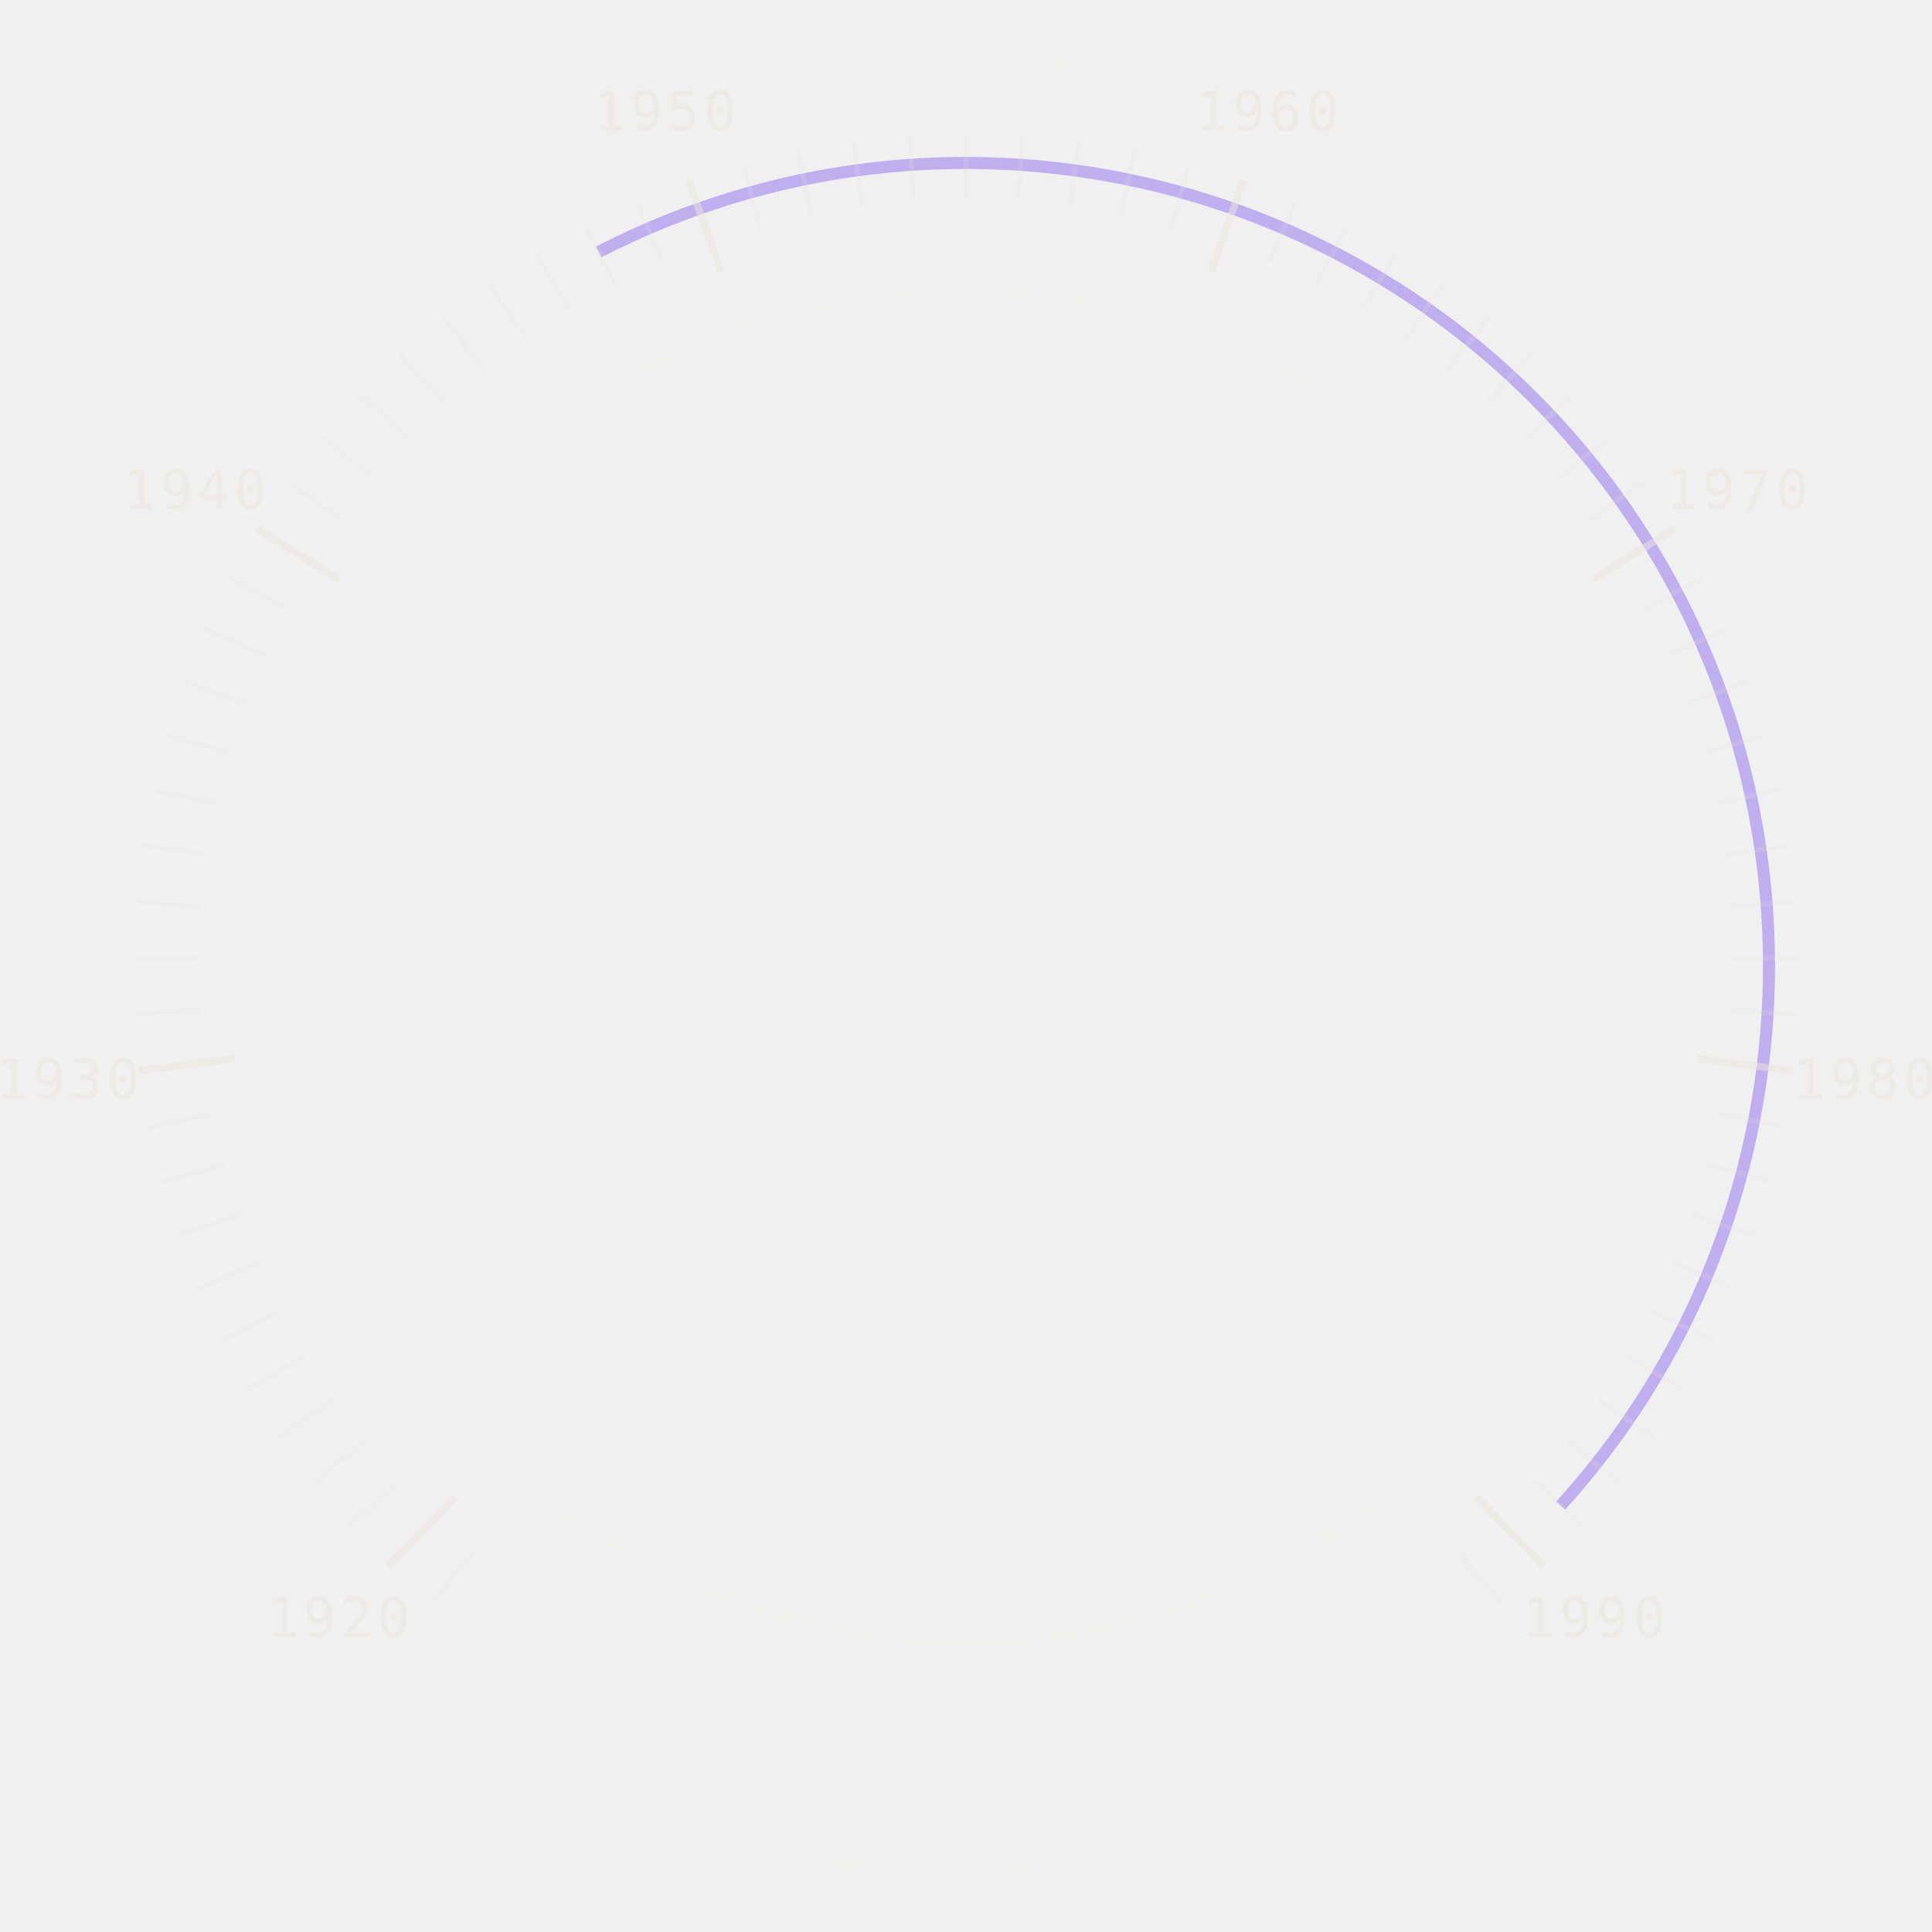
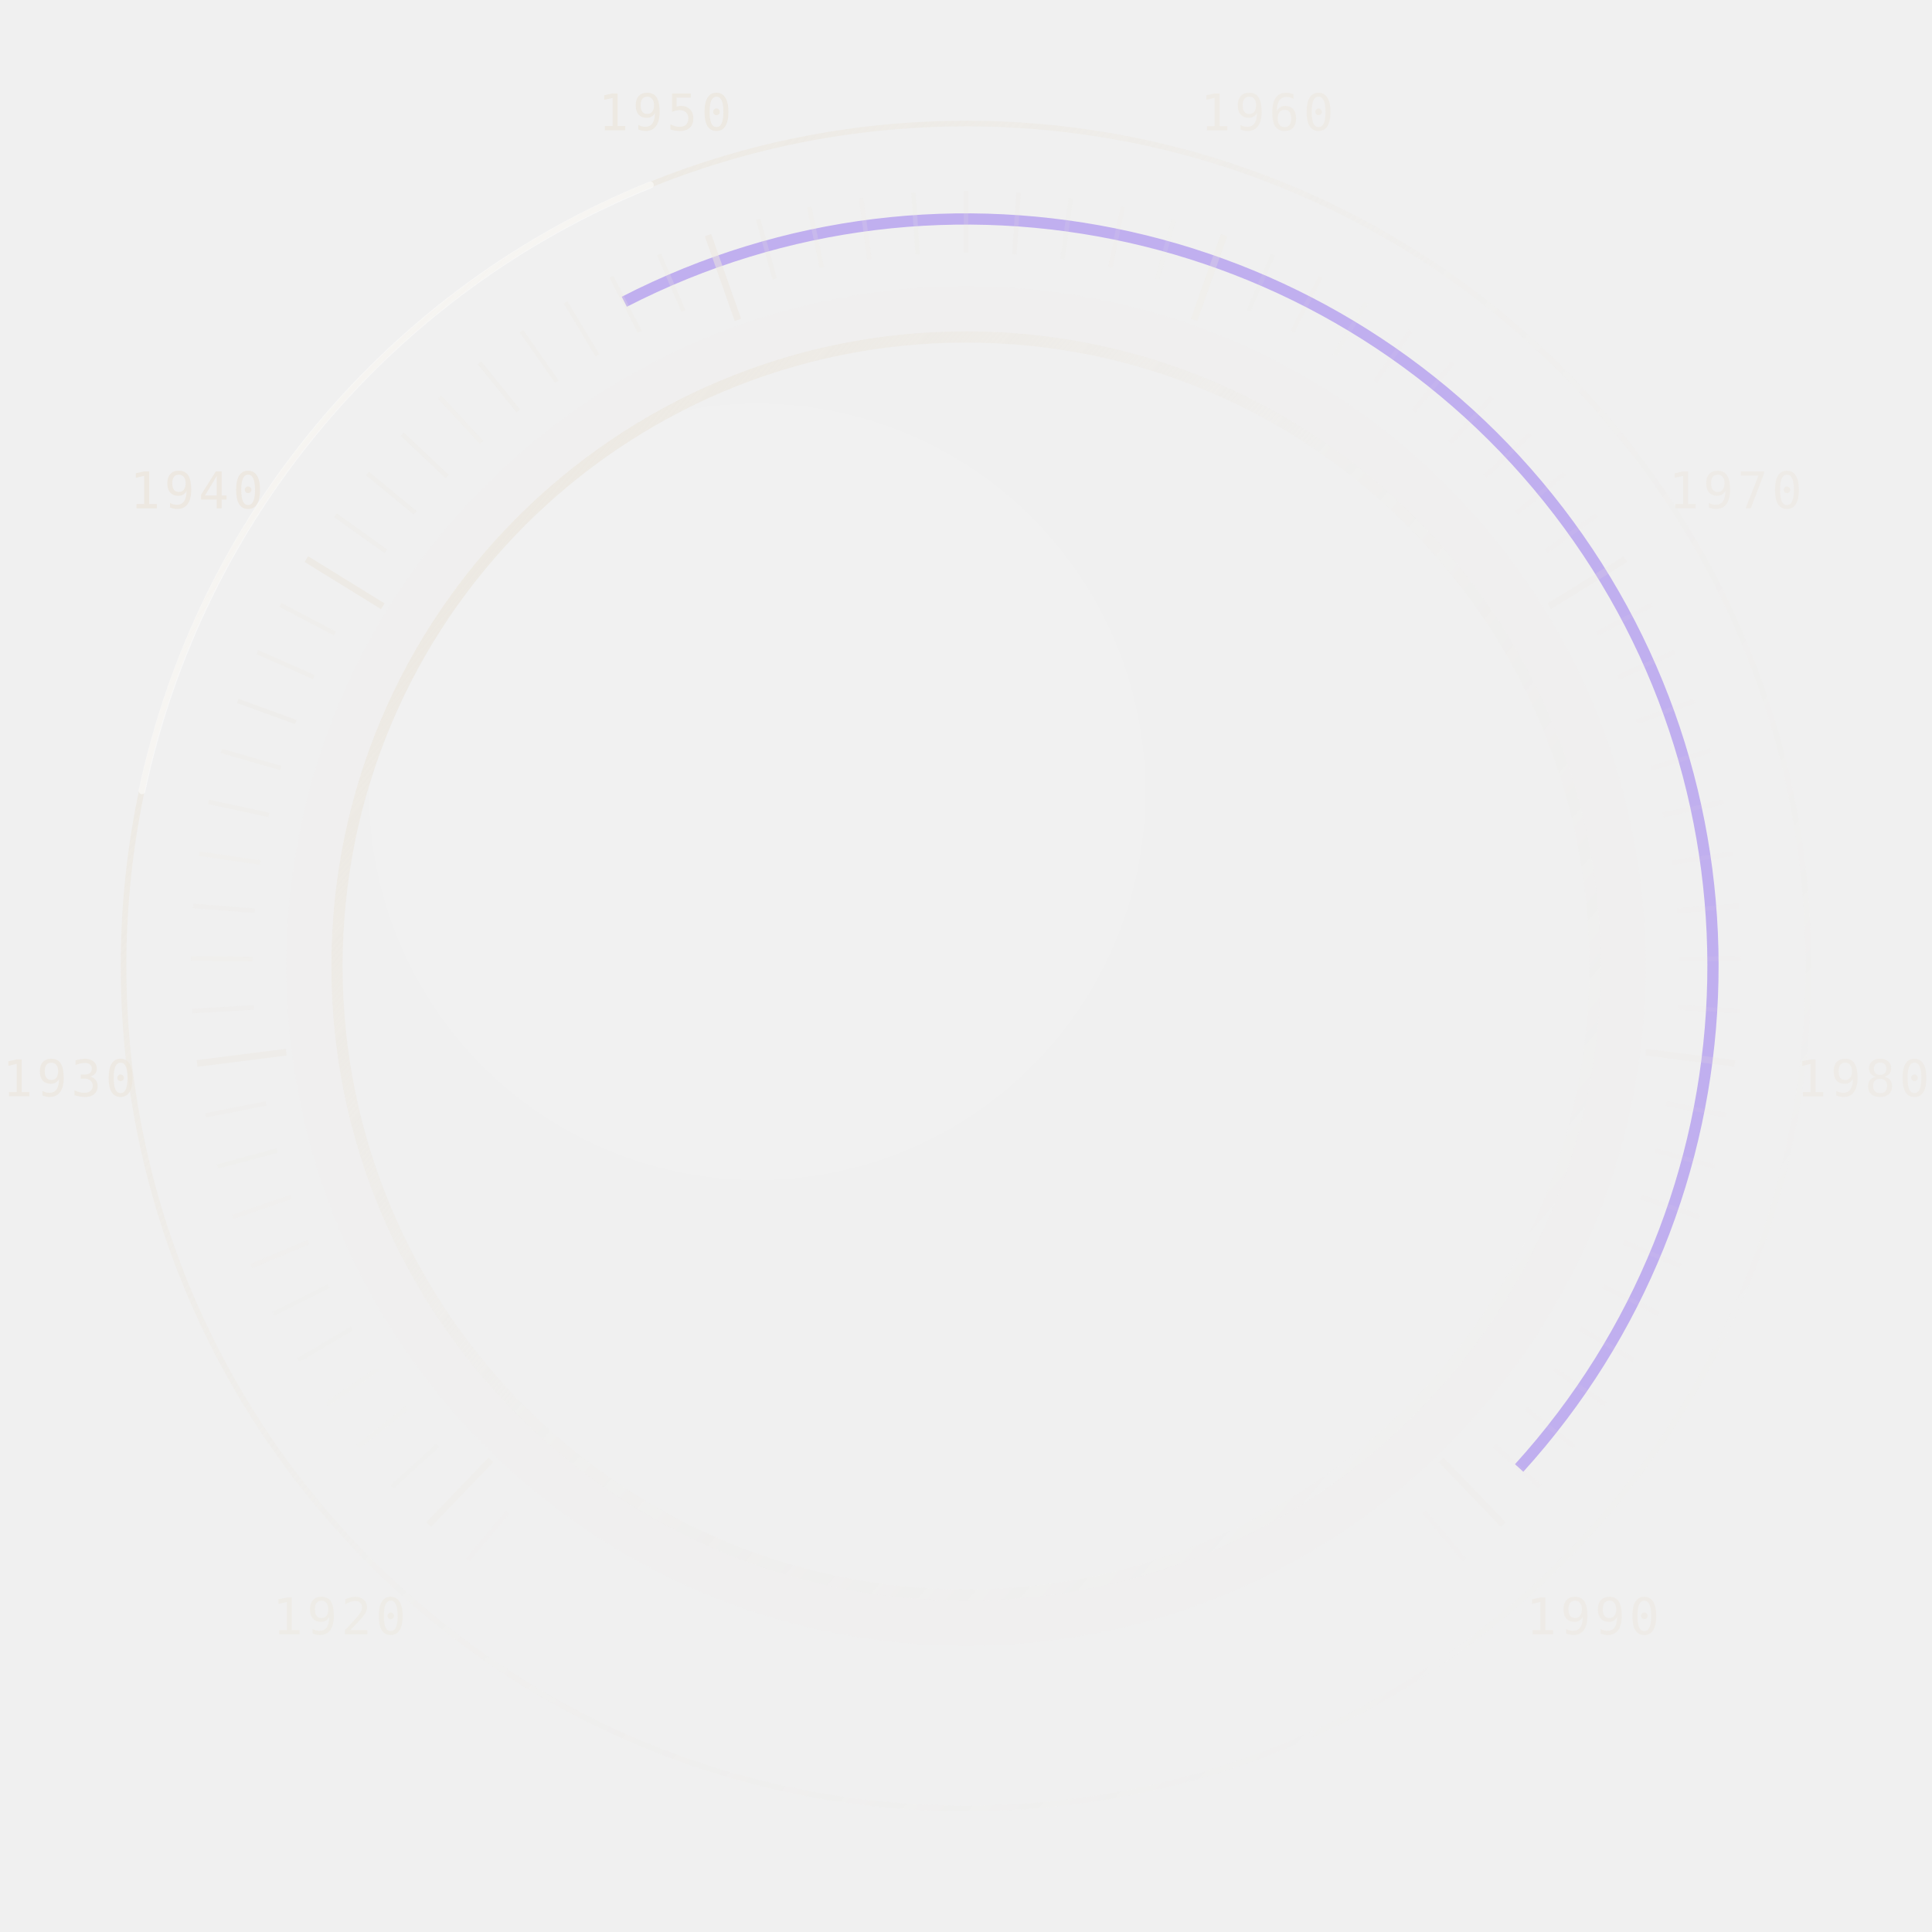
- <svg xmlns="http://www.w3.org/2000/svg" viewBox="-160 -160 320 320" width="320" height="320">
+ <svg xmlns="http://www.w3.org/2000/svg" viewBox="-172 -172 344 344" width="344" height="344">
  <defs>
-     <radialGradient id="rim" cx="-.35" cy="-.45" r="1.2">
-       <stop offset="0" stop-color="#ece7de" stop-opacity=".55" />
-       <stop offset=".55" stop-color="#ece7de" stop-opacity=".08" />
-       <stop offset="1" stop-color="#ece7de" stop-opacity=".02" />
+     <linearGradient id="bezel" x1="0.117" y1="0.179" x2="0.883" y2="0.821">
+       <stop offset="0" stop-color="#ece7de" stop-opacity=".7" />
+       <stop offset=".45" stop-color="#ece7de" stop-opacity=".12" />
+       <stop offset="1" stop-color="#ece7de" stop-opacity=".05" />
+     </linearGradient>
+     <radialGradient id="glass" cx="0.331" cy="0.359" r=".6">
+       <stop offset="0" stop-color="#fff" stop-opacity=".07" />
+       <stop offset="1" stop-color="#fff" stop-opacity="0" />
    </radialGradient>
  </defs>
-   <circle r="112" fill="none" stroke="url(#rim)" stroke-width="1.5" />
-   <circle r="150" fill="none" stroke="#ece7de" stroke-opacity=".1" stroke-width="1" />
+   <circle r="111" fill="url(#glass)" />
+   <circle r="112" fill="none" stroke="url(#bezel)" stroke-width="2" />
+   <circle r="117" fill="none" stroke="#ece7de" stroke-opacity=".06" stroke-width="8" />
+   <circle r="150" fill="none" stroke="url(#bezel)" stroke-width="1" />
+   <path d="M-146.72 -31.19A150 150 0 0 1 -56.19 -139.08" fill="none" stroke="#fff" stroke-opacity=".5" stroke-width="1.2" stroke-linecap="round" />
  <path d="M-60.84 -118.27A133 133 0 0 1 98.49 89.38" fill="none" stroke="#a084ee" stroke-opacity=".6" stroke-width="2" />
-   <line x1="-81.63" y1="97.29" x2="-88.70" y2="105.71" stroke="#ece7de" stroke-opacity="0.18" stroke-width="0.8" />
-   <line x1="-84.58" y1="87.92" x2="-95.67" y2="99.45" stroke="#ece7de" stroke-opacity="0.5" stroke-width="1.2" />
-   <text x="-104.0" y="111.1" text-anchor="middle" font-family="IBM Plex Mono, Menlo, ui-monospace, monospace" font-size="9" letter-spacing=".7" fill="#ece7de" fill-opacity=".5">1920</text>
-   <line x1="-94.05" y1="85.34" x2="-102.20" y2="92.74" stroke="#ece7de" stroke-opacity="0.18" stroke-width="0.8" />
-   <line x1="-99.62" y1="78.77" x2="-108.25" y2="85.59" stroke="#ece7de" stroke-opacity="0.18" stroke-width="0.8" />
-   <line x1="-104.73" y1="71.83" x2="-113.81" y2="78.05" stroke="#ece7de" stroke-opacity="0.18" stroke-width="0.8" />
-   <line x1="-109.36" y1="64.56" x2="-118.84" y2="70.16" stroke="#ece7de" stroke-opacity="0.18" stroke-width="0.8" />
-   <line x1="-113.49" y1="57.00" x2="-123.32" y2="61.93" stroke="#ece7de" stroke-opacity="0.18" stroke-width="0.8" />
-   <line x1="-117.10" y1="49.17" x2="-127.24" y2="53.43" stroke="#ece7de" stroke-opacity="0.18" stroke-width="0.8" />
-   <line x1="-120.16" y1="41.11" x2="-130.57" y2="44.68" stroke="#ece7de" stroke-opacity="0.18" stroke-width="0.8" />
-   <line x1="-122.67" y1="32.87" x2="-133.30" y2="35.72" stroke="#ece7de" stroke-opacity="0.18" stroke-width="0.8" />
-   <line x1="-124.62" y1="24.47" x2="-135.41" y2="26.59" stroke="#ece7de" stroke-opacity="0.18" stroke-width="0.8" />
-   <line x1="-121.03" y1="15.34" x2="-136.91" y2="17.35" stroke="#ece7de" stroke-opacity="0.5" stroke-width="1.2" />
-   <text x="-148.8" y="21.9" text-anchor="middle" font-family="IBM Plex Mono, Menlo, ui-monospace, monospace" font-size="9" letter-spacing=".7" fill="#ece7de" fill-opacity=".5">1930</text>
-   <line x1="-126.79" y1="7.38" x2="-137.77" y2="8.02" stroke="#ece7de" stroke-opacity="0.18" stroke-width="0.8" />
-   <line x1="-126.99" y1="-1.23" x2="-137.99" y2="-1.34" stroke="#ece7de" stroke-opacity="0.18" stroke-width="0.8" />
-   <line x1="-126.62" y1="-9.84" x2="-137.59" y2="-10.69" stroke="#ece7de" stroke-opacity="0.18" stroke-width="0.8" />
-   <line x1="-125.66" y1="-18.41" x2="-136.54" y2="-20.00" stroke="#ece7de" stroke-opacity="0.18" stroke-width="0.8" />
-   <line x1="-124.12" y1="-26.89" x2="-134.87" y2="-29.22" stroke="#ece7de" stroke-opacity="0.18" stroke-width="0.8" />
-   <line x1="-122.01" y1="-35.24" x2="-132.58" y2="-38.30" stroke="#ece7de" stroke-opacity="0.18" stroke-width="0.8" />
-   <line x1="-119.34" y1="-43.44" x2="-129.68" y2="-47.20" stroke="#ece7de" stroke-opacity="0.18" stroke-width="0.8" />
-   <line x1="-116.12" y1="-51.43" x2="-126.18" y2="-55.89" stroke="#ece7de" stroke-opacity="0.18" stroke-width="0.8" />
-   <line x1="-112.36" y1="-59.19" x2="-122.10" y2="-64.31" stroke="#ece7de" stroke-opacity="0.18" stroke-width="0.8" />
-   <line x1="-103.84" y1="-64.05" x2="-117.45" y2="-72.45" stroke="#ece7de" stroke-opacity="0.5" stroke-width="1.2" />
-   <text x="-127.7" y="-75.7" text-anchor="middle" font-family="IBM Plex Mono, Menlo, ui-monospace, monospace" font-size="9" letter-spacing=".7" fill="#ece7de" fill-opacity=".5">1940</text>
-   <line x1="-103.32" y1="-73.85" x2="-112.27" y2="-80.25" stroke="#ece7de" stroke-opacity="0.18" stroke-width="0.8" />
-   <line x1="-98.07" y1="-80.69" x2="-106.57" y2="-87.68" stroke="#ece7de" stroke-opacity="0.18" stroke-width="0.8" />
-   <line x1="-92.38" y1="-87.15" x2="-100.38" y2="-94.70" stroke="#ece7de" stroke-opacity="0.18" stroke-width="0.8" />
-   <line x1="-86.25" y1="-93.22" x2="-93.72" y2="-101.29" stroke="#ece7de" stroke-opacity="0.18" stroke-width="0.8" />
-   <line x1="-79.73" y1="-98.85" x2="-86.64" y2="-107.41" stroke="#ece7de" stroke-opacity="0.18" stroke-width="0.8" />
-   <line x1="-72.84" y1="-104.03" x2="-79.15" y2="-113.04" stroke="#ece7de" stroke-opacity="0.18" stroke-width="0.8" />
-   <line x1="-65.62" y1="-108.73" x2="-71.30" y2="-118.15" stroke="#ece7de" stroke-opacity="0.18" stroke-width="0.8" />
-   <line x1="-58.10" y1="-112.93" x2="-63.13" y2="-122.71" stroke="#ece7de" stroke-opacity="0.18" stroke-width="0.8" />
-   <line x1="-50.30" y1="-116.61" x2="-54.66" y2="-126.71" stroke="#ece7de" stroke-opacity="0.18" stroke-width="0.8" />
-   <line x1="-40.61" y1="-115.04" x2="-45.94" y2="-130.13" stroke="#ece7de" stroke-opacity="0.5" stroke-width="1.2" />
-   <text x="-49.9" y="-138.4" text-anchor="middle" font-family="IBM Plex Mono, Menlo, ui-monospace, monospace" font-size="9" letter-spacing=".7" fill="#ece7de" fill-opacity=".5">1950</text>
-   <line x1="-34.06" y1="-122.35" x2="-37.01" y2="-132.95" stroke="#ece7de" stroke-opacity="0.18" stroke-width="0.8" />
-   <line x1="-25.68" y1="-124.38" x2="-27.91" y2="-135.15" stroke="#ece7de" stroke-opacity="0.18" stroke-width="0.8" />
-   <line x1="-17.19" y1="-125.83" x2="-18.68" y2="-136.73" stroke="#ece7de" stroke-opacity="0.18" stroke-width="0.8" />
-   <line x1="-8.61" y1="-126.71" x2="-9.36" y2="-137.68" stroke="#ece7de" stroke-opacity="0.18" stroke-width="0.8" />
-   <line x1="0.00" y1="-127.00" x2="0.00" y2="-138.00" stroke="#ece7de" stroke-opacity="0.18" stroke-width="0.8" />
-   <line x1="8.61" y1="-126.71" x2="9.36" y2="-137.68" stroke="#ece7de" stroke-opacity="0.18" stroke-width="0.8" />
-   <line x1="17.19" y1="-125.83" x2="18.68" y2="-136.73" stroke="#ece7de" stroke-opacity="0.18" stroke-width="0.8" />
-   <line x1="25.68" y1="-124.38" x2="27.91" y2="-135.15" stroke="#ece7de" stroke-opacity="0.18" stroke-width="0.8" />
-   <line x1="34.06" y1="-122.35" x2="37.01" y2="-132.95" stroke="#ece7de" stroke-opacity="0.18" stroke-width="0.8" />
-   <line x1="40.61" y1="-115.04" x2="45.94" y2="-130.13" stroke="#ece7de" stroke-opacity="0.5" stroke-width="1.2" />
-   <text x="49.9" y="-138.4" text-anchor="middle" font-family="IBM Plex Mono, Menlo, ui-monospace, monospace" font-size="9" letter-spacing=".7" fill="#ece7de" fill-opacity=".5">1960</text>
-   <line x1="50.30" y1="-116.61" x2="54.66" y2="-126.71" stroke="#ece7de" stroke-opacity="0.18" stroke-width="0.8" />
-   <line x1="58.10" y1="-112.93" x2="63.13" y2="-122.71" stroke="#ece7de" stroke-opacity="0.18" stroke-width="0.8" />
-   <line x1="65.62" y1="-108.73" x2="71.30" y2="-118.15" stroke="#ece7de" stroke-opacity="0.18" stroke-width="0.8" />
-   <line x1="72.84" y1="-104.03" x2="79.15" y2="-113.04" stroke="#ece7de" stroke-opacity="0.18" stroke-width="0.8" />
-   <line x1="79.73" y1="-98.85" x2="86.64" y2="-107.41" stroke="#ece7de" stroke-opacity="0.18" stroke-width="0.8" />
-   <line x1="86.25" y1="-93.22" x2="93.72" y2="-101.29" stroke="#ece7de" stroke-opacity="0.18" stroke-width="0.8" />
-   <line x1="92.38" y1="-87.15" x2="100.38" y2="-94.70" stroke="#ece7de" stroke-opacity="0.18" stroke-width="0.8" />
-   <line x1="98.07" y1="-80.69" x2="106.57" y2="-87.68" stroke="#ece7de" stroke-opacity="0.18" stroke-width="0.8" />
-   <line x1="103.32" y1="-73.85" x2="112.27" y2="-80.25" stroke="#ece7de" stroke-opacity="0.18" stroke-width="0.8" />
-   <line x1="103.84" y1="-64.05" x2="117.45" y2="-72.45" stroke="#ece7de" stroke-opacity="0.5" stroke-width="1.2" />
-   <text x="127.7" y="-75.7" text-anchor="middle" font-family="IBM Plex Mono, Menlo, ui-monospace, monospace" font-size="9" letter-spacing=".7" fill="#ece7de" fill-opacity=".5">1970</text>
-   <line x1="112.36" y1="-59.19" x2="122.10" y2="-64.31" stroke="#ece7de" stroke-opacity="0.18" stroke-width="0.8" />
-   <line x1="116.12" y1="-51.43" x2="126.18" y2="-55.89" stroke="#ece7de" stroke-opacity="0.18" stroke-width="0.8" />
-   <line x1="119.34" y1="-43.44" x2="129.68" y2="-47.20" stroke="#ece7de" stroke-opacity="0.18" stroke-width="0.8" />
-   <line x1="122.01" y1="-35.24" x2="132.58" y2="-38.30" stroke="#ece7de" stroke-opacity="0.18" stroke-width="0.8" />
-   <line x1="124.12" y1="-26.89" x2="134.87" y2="-29.22" stroke="#ece7de" stroke-opacity="0.18" stroke-width="0.8" />
-   <line x1="125.66" y1="-18.41" x2="136.54" y2="-20.00" stroke="#ece7de" stroke-opacity="0.18" stroke-width="0.8" />
-   <line x1="126.62" y1="-9.84" x2="137.59" y2="-10.69" stroke="#ece7de" stroke-opacity="0.18" stroke-width="0.8" />
-   <line x1="126.99" y1="-1.23" x2="137.99" y2="-1.34" stroke="#ece7de" stroke-opacity="0.18" stroke-width="0.8" />
-   <line x1="126.79" y1="7.38" x2="137.77" y2="8.02" stroke="#ece7de" stroke-opacity="0.18" stroke-width="0.8" />
-   <line x1="121.03" y1="15.34" x2="136.91" y2="17.35" stroke="#ece7de" stroke-opacity="0.5" stroke-width="1.2" />
-   <text x="148.8" y="21.9" text-anchor="middle" font-family="IBM Plex Mono, Menlo, ui-monospace, monospace" font-size="9" letter-spacing=".7" fill="#ece7de" fill-opacity=".5">1980</text>
-   <line x1="124.62" y1="24.47" x2="135.41" y2="26.59" stroke="#ece7de" stroke-opacity="0.18" stroke-width="0.8" />
-   <line x1="122.67" y1="32.87" x2="133.30" y2="35.72" stroke="#ece7de" stroke-opacity="0.18" stroke-width="0.8" />
-   <line x1="120.16" y1="41.11" x2="130.57" y2="44.68" stroke="#ece7de" stroke-opacity="0.18" stroke-width="0.8" />
-   <line x1="117.10" y1="49.17" x2="127.24" y2="53.43" stroke="#ece7de" stroke-opacity="0.18" stroke-width="0.8" />
-   <line x1="113.49" y1="57.00" x2="123.32" y2="61.93" stroke="#ece7de" stroke-opacity="0.18" stroke-width="0.8" />
-   <line x1="109.36" y1="64.56" x2="118.84" y2="70.16" stroke="#ece7de" stroke-opacity="0.18" stroke-width="0.8" />
-   <line x1="104.73" y1="71.83" x2="113.81" y2="78.05" stroke="#ece7de" stroke-opacity="0.18" stroke-width="0.8" />
-   <line x1="99.62" y1="78.77" x2="108.25" y2="85.59" stroke="#ece7de" stroke-opacity="0.18" stroke-width="0.8" />
-   <line x1="94.05" y1="85.34" x2="102.20" y2="92.74" stroke="#ece7de" stroke-opacity="0.18" stroke-width="0.8" />
-   <line x1="84.58" y1="87.92" x2="95.67" y2="99.45" stroke="#ece7de" stroke-opacity="0.5" stroke-width="1.2" />
-   <text x="104.0" y="111.1" text-anchor="middle" font-family="IBM Plex Mono, Menlo, ui-monospace, monospace" font-size="9" letter-spacing=".7" fill="#ece7de" fill-opacity=".5">1990</text>
-   <line x1="81.63" y1="97.29" x2="88.70" y2="105.71" stroke="#ece7de" stroke-opacity="0.18" stroke-width="0.8" />
+   <line x1="-81.63" y1="97.29" x2="-88.70" y2="105.71" stroke="#ece7de" stroke-opacity="0.060" stroke-width="0.8" />
+   <line x1="-84.58" y1="87.92" x2="-95.67" y2="99.45" stroke="#ece7de" stroke-opacity="0.161" stroke-width="1.2" />
+   <text x="-111.6" y="119.0" text-anchor="middle" font-family="IBM Plex Mono, Menlo, ui-monospace, monospace" font-size="9" letter-spacing=".7" fill="#ece7de" fill-opacity="0.48">1920</text>
+   <line x1="-94.05" y1="85.34" x2="-102.20" y2="92.74" stroke="#ece7de" stroke-opacity="0.067" stroke-width="0.8" />
+   <line x1="-99.62" y1="78.77" x2="-108.25" y2="85.59" stroke="#ece7de" stroke-opacity="0.074" stroke-width="0.8" />
+   <line x1="-104.73" y1="71.83" x2="-113.81" y2="78.05" stroke="#ece7de" stroke-opacity="0.082" stroke-width="0.8" />
+   <line x1="-109.36" y1="64.56" x2="-118.84" y2="70.16" stroke="#ece7de" stroke-opacity="0.091" stroke-width="0.8" />
+   <line x1="-113.49" y1="57.00" x2="-123.32" y2="61.93" stroke="#ece7de" stroke-opacity="0.101" stroke-width="0.8" />
+   <line x1="-117.10" y1="49.17" x2="-127.24" y2="53.43" stroke="#ece7de" stroke-opacity="0.112" stroke-width="0.8" />
+   <line x1="-120.16" y1="41.11" x2="-130.57" y2="44.68" stroke="#ece7de" stroke-opacity="0.123" stroke-width="0.8" />
+   <line x1="-122.67" y1="32.87" x2="-133.30" y2="35.72" stroke="#ece7de" stroke-opacity="0.134" stroke-width="0.8" />
+   <line x1="-124.62" y1="24.47" x2="-135.41" y2="26.59" stroke="#ece7de" stroke-opacity="0.145" stroke-width="0.8" />
+   <line x1="-121.03" y1="15.34" x2="-136.91" y2="17.35" stroke="#ece7de" stroke-opacity="0.405" stroke-width="1.2" />
+   <text x="-159.7" y="23.2" text-anchor="middle" font-family="IBM Plex Mono, Menlo, ui-monospace, monospace" font-size="9" letter-spacing=".7" fill="#ece7de" fill-opacity="0.68">1930</text>
+   <line x1="-126.79" y1="7.38" x2="-137.77" y2="8.02" stroke="#ece7de" stroke-opacity="0.168" stroke-width="0.8" />
+   <line x1="-126.99" y1="-1.23" x2="-137.99" y2="-1.34" stroke="#ece7de" stroke-opacity="0.179" stroke-width="0.8" />
+   <line x1="-126.62" y1="-9.84" x2="-137.59" y2="-10.69" stroke="#ece7de" stroke-opacity="0.189" stroke-width="0.8" />
+   <line x1="-125.66" y1="-18.41" x2="-136.54" y2="-20.00" stroke="#ece7de" stroke-opacity="0.199" stroke-width="0.8" />
+   <line x1="-124.12" y1="-26.89" x2="-134.87" y2="-29.22" stroke="#ece7de" stroke-opacity="0.208" stroke-width="0.8" />
+   <line x1="-122.01" y1="-35.24" x2="-132.58" y2="-38.30" stroke="#ece7de" stroke-opacity="0.216" stroke-width="0.8" />
+   <line x1="-119.34" y1="-43.44" x2="-129.68" y2="-47.20" stroke="#ece7de" stroke-opacity="0.223" stroke-width="0.8" />
+   <line x1="-116.12" y1="-51.43" x2="-126.18" y2="-55.89" stroke="#ece7de" stroke-opacity="0.229" stroke-width="0.8" />
+   <line x1="-112.36" y1="-59.19" x2="-122.10" y2="-64.31" stroke="#ece7de" stroke-opacity="0.234" stroke-width="0.8" />
+   <line x1="-103.84" y1="-64.05" x2="-117.45" y2="-72.45" stroke="#ece7de" stroke-opacity="0.612" stroke-width="1.2" />
+   <text x="-137.0" y="-81.5" text-anchor="middle" font-family="IBM Plex Mono, Menlo, ui-monospace, monospace" font-size="9" letter-spacing=".7" fill="#ece7de" fill-opacity="0.84">1940</text>
+   <line x1="-103.32" y1="-73.85" x2="-112.27" y2="-80.25" stroke="#ece7de" stroke-opacity="0.239" stroke-width="0.8" />
+   <line x1="-98.07" y1="-80.69" x2="-106.57" y2="-87.68" stroke="#ece7de" stroke-opacity="0.240" stroke-width="0.8" />
+   <line x1="-92.38" y1="-87.15" x2="-100.38" y2="-94.70" stroke="#ece7de" stroke-opacity="0.240" stroke-width="0.8" />
+   <line x1="-86.25" y1="-93.22" x2="-93.72" y2="-101.29" stroke="#ece7de" stroke-opacity="0.238" stroke-width="0.8" />
+   <line x1="-79.73" y1="-98.85" x2="-86.64" y2="-107.41" stroke="#ece7de" stroke-opacity="0.235" stroke-width="0.8" />
+   <line x1="-72.84" y1="-104.03" x2="-79.15" y2="-113.04" stroke="#ece7de" stroke-opacity="0.230" stroke-width="0.8" />
+   <line x1="-65.62" y1="-108.73" x2="-71.30" y2="-118.15" stroke="#ece7de" stroke-opacity="0.225" stroke-width="0.8" />
+   <line x1="-58.10" y1="-112.93" x2="-63.13" y2="-122.71" stroke="#ece7de" stroke-opacity="0.218" stroke-width="0.8" />
+   <line x1="-50.30" y1="-116.61" x2="-54.66" y2="-126.71" stroke="#ece7de" stroke-opacity="0.210" stroke-width="0.8" />
+   <line x1="-40.61" y1="-115.04" x2="-45.94" y2="-130.13" stroke="#ece7de" stroke-opacity="0.521" stroke-width="1.2" />
+   <text x="-53.6" y="-148.8" text-anchor="middle" font-family="IBM Plex Mono, Menlo, ui-monospace, monospace" font-size="9" letter-spacing=".7" fill="#ece7de" fill-opacity="0.77">1950</text>
+   <line x1="-34.06" y1="-122.35" x2="-37.01" y2="-132.95" stroke="#ece7de" stroke-opacity="0.192" stroke-width="0.8" />
+   <line x1="-25.68" y1="-124.38" x2="-27.91" y2="-135.15" stroke="#ece7de" stroke-opacity="0.182" stroke-width="0.8" />
+   <line x1="-17.19" y1="-125.83" x2="-18.68" y2="-136.73" stroke="#ece7de" stroke-opacity="0.171" stroke-width="0.8" />
+   <line x1="-8.61" y1="-126.71" x2="-9.36" y2="-137.68" stroke="#ece7de" stroke-opacity="0.160" stroke-width="0.8" />
+   <line x1="0.00" y1="-127.00" x2="0.00" y2="-138.00" stroke="#ece7de" stroke-opacity="0.149" stroke-width="0.8" />
+   <line x1="8.61" y1="-126.71" x2="9.36" y2="-137.68" stroke="#ece7de" stroke-opacity="0.137" stroke-width="0.8" />
+   <line x1="17.19" y1="-125.83" x2="18.68" y2="-136.73" stroke="#ece7de" stroke-opacity="0.126" stroke-width="0.8" />
+   <line x1="25.68" y1="-124.38" x2="27.91" y2="-135.15" stroke="#ece7de" stroke-opacity="0.115" stroke-width="0.8" />
+   <line x1="34.06" y1="-122.35" x2="37.01" y2="-132.95" stroke="#ece7de" stroke-opacity="0.104" stroke-width="0.8" />
+   <line x1="40.61" y1="-115.04" x2="45.94" y2="-130.13" stroke="#ece7de" stroke-opacity="0.242" stroke-width="1.2" />
+   <text x="53.6" y="-148.8" text-anchor="middle" font-family="IBM Plex Mono, Menlo, ui-monospace, monospace" font-size="9" letter-spacing=".7" fill="#ece7de" fill-opacity="0.55">1960</text>
+   <line x1="50.30" y1="-116.61" x2="54.66" y2="-126.71" stroke="#ece7de" stroke-opacity="0.084" stroke-width="0.8" />
+   <line x1="58.10" y1="-112.93" x2="63.13" y2="-122.71" stroke="#ece7de" stroke-opacity="0.076" stroke-width="0.8" />
+   <line x1="65.62" y1="-108.73" x2="71.30" y2="-118.15" stroke="#ece7de" stroke-opacity="0.069" stroke-width="0.8" />
+   <line x1="72.84" y1="-104.03" x2="79.15" y2="-113.04" stroke="#ece7de" stroke-opacity="0.064" stroke-width="0.8" />
+   <line x1="79.73" y1="-98.85" x2="86.64" y2="-107.41" stroke="#ece7de" stroke-opacity="0.060" stroke-width="0.8" />
+   <line x1="86.25" y1="-93.22" x2="93.72" y2="-101.29" stroke="#ece7de" stroke-opacity="0.060" stroke-width="0.8" />
+   <line x1="92.38" y1="-87.15" x2="100.38" y2="-94.70" stroke="#ece7de" stroke-opacity="0.060" stroke-width="0.8" />
+   <line x1="98.07" y1="-80.69" x2="106.57" y2="-87.68" stroke="#ece7de" stroke-opacity="0.060" stroke-width="0.8" />
+   <line x1="103.32" y1="-73.85" x2="112.27" y2="-80.25" stroke="#ece7de" stroke-opacity="0.060" stroke-width="0.8" />
+   <line x1="103.84" y1="-64.05" x2="117.45" y2="-72.45" stroke="#ece7de" stroke-opacity="0.155" stroke-width="1.2" />
+   <text x="137.0" y="-81.5" text-anchor="middle" font-family="IBM Plex Mono, Menlo, ui-monospace, monospace" font-size="9" letter-spacing=".7" fill="#ece7de" fill-opacity="0.47">1970</text>
+   <line x1="112.36" y1="-59.19" x2="122.10" y2="-64.31" stroke="#ece7de" stroke-opacity="0.060" stroke-width="0.8" />
+   <line x1="116.12" y1="-51.43" x2="126.18" y2="-55.89" stroke="#ece7de" stroke-opacity="0.060" stroke-width="0.8" />
+   <line x1="119.34" y1="-43.44" x2="129.68" y2="-47.20" stroke="#ece7de" stroke-opacity="0.060" stroke-width="0.8" />
+   <line x1="122.01" y1="-35.24" x2="132.58" y2="-38.30" stroke="#ece7de" stroke-opacity="0.060" stroke-width="0.8" />
+   <line x1="124.12" y1="-26.89" x2="134.87" y2="-29.22" stroke="#ece7de" stroke-opacity="0.060" stroke-width="0.8" />
+   <line x1="125.66" y1="-18.41" x2="136.54" y2="-20.00" stroke="#ece7de" stroke-opacity="0.060" stroke-width="0.8" />
+   <line x1="126.62" y1="-9.84" x2="137.59" y2="-10.69" stroke="#ece7de" stroke-opacity="0.060" stroke-width="0.8" />
+   <line x1="126.99" y1="-1.23" x2="137.99" y2="-1.34" stroke="#ece7de" stroke-opacity="0.060" stroke-width="0.8" />
+   <line x1="126.79" y1="7.38" x2="137.77" y2="8.02" stroke="#ece7de" stroke-opacity="0.060" stroke-width="0.8" />
+   <line x1="121.03" y1="15.34" x2="136.91" y2="17.35" stroke="#ece7de" stroke-opacity="0.155" stroke-width="1.2" />
+   <text x="159.7" y="23.2" text-anchor="middle" font-family="IBM Plex Mono, Menlo, ui-monospace, monospace" font-size="9" letter-spacing=".7" fill="#ece7de" fill-opacity="0.47">1980</text>
+   <line x1="124.62" y1="24.47" x2="135.41" y2="26.59" stroke="#ece7de" stroke-opacity="0.060" stroke-width="0.8" />
+   <line x1="122.67" y1="32.87" x2="133.30" y2="35.72" stroke="#ece7de" stroke-opacity="0.060" stroke-width="0.8" />
+   <line x1="120.16" y1="41.11" x2="130.57" y2="44.68" stroke="#ece7de" stroke-opacity="0.060" stroke-width="0.8" />
+   <line x1="117.10" y1="49.17" x2="127.24" y2="53.43" stroke="#ece7de" stroke-opacity="0.060" stroke-width="0.8" />
+   <line x1="113.49" y1="57.00" x2="123.32" y2="61.93" stroke="#ece7de" stroke-opacity="0.060" stroke-width="0.8" />
+   <line x1="109.36" y1="64.56" x2="118.84" y2="70.16" stroke="#ece7de" stroke-opacity="0.060" stroke-width="0.8" />
+   <line x1="104.73" y1="71.83" x2="113.81" y2="78.05" stroke="#ece7de" stroke-opacity="0.060" stroke-width="0.8" />
+   <line x1="99.62" y1="78.77" x2="108.25" y2="85.59" stroke="#ece7de" stroke-opacity="0.060" stroke-width="0.8" />
+   <line x1="94.05" y1="85.34" x2="102.20" y2="92.74" stroke="#ece7de" stroke-opacity="0.060" stroke-width="0.8" />
+   <line x1="84.58" y1="87.92" x2="95.67" y2="99.45" stroke="#ece7de" stroke-opacity="0.155" stroke-width="1.2" />
+   <text x="111.6" y="119.0" text-anchor="middle" font-family="IBM Plex Mono, Menlo, ui-monospace, monospace" font-size="9" letter-spacing=".7" fill="#ece7de" fill-opacity="0.47">1990</text>
+   <line x1="81.63" y1="97.29" x2="88.70" y2="105.71" stroke="#ece7de" stroke-opacity="0.060" stroke-width="0.8" />
</svg>
